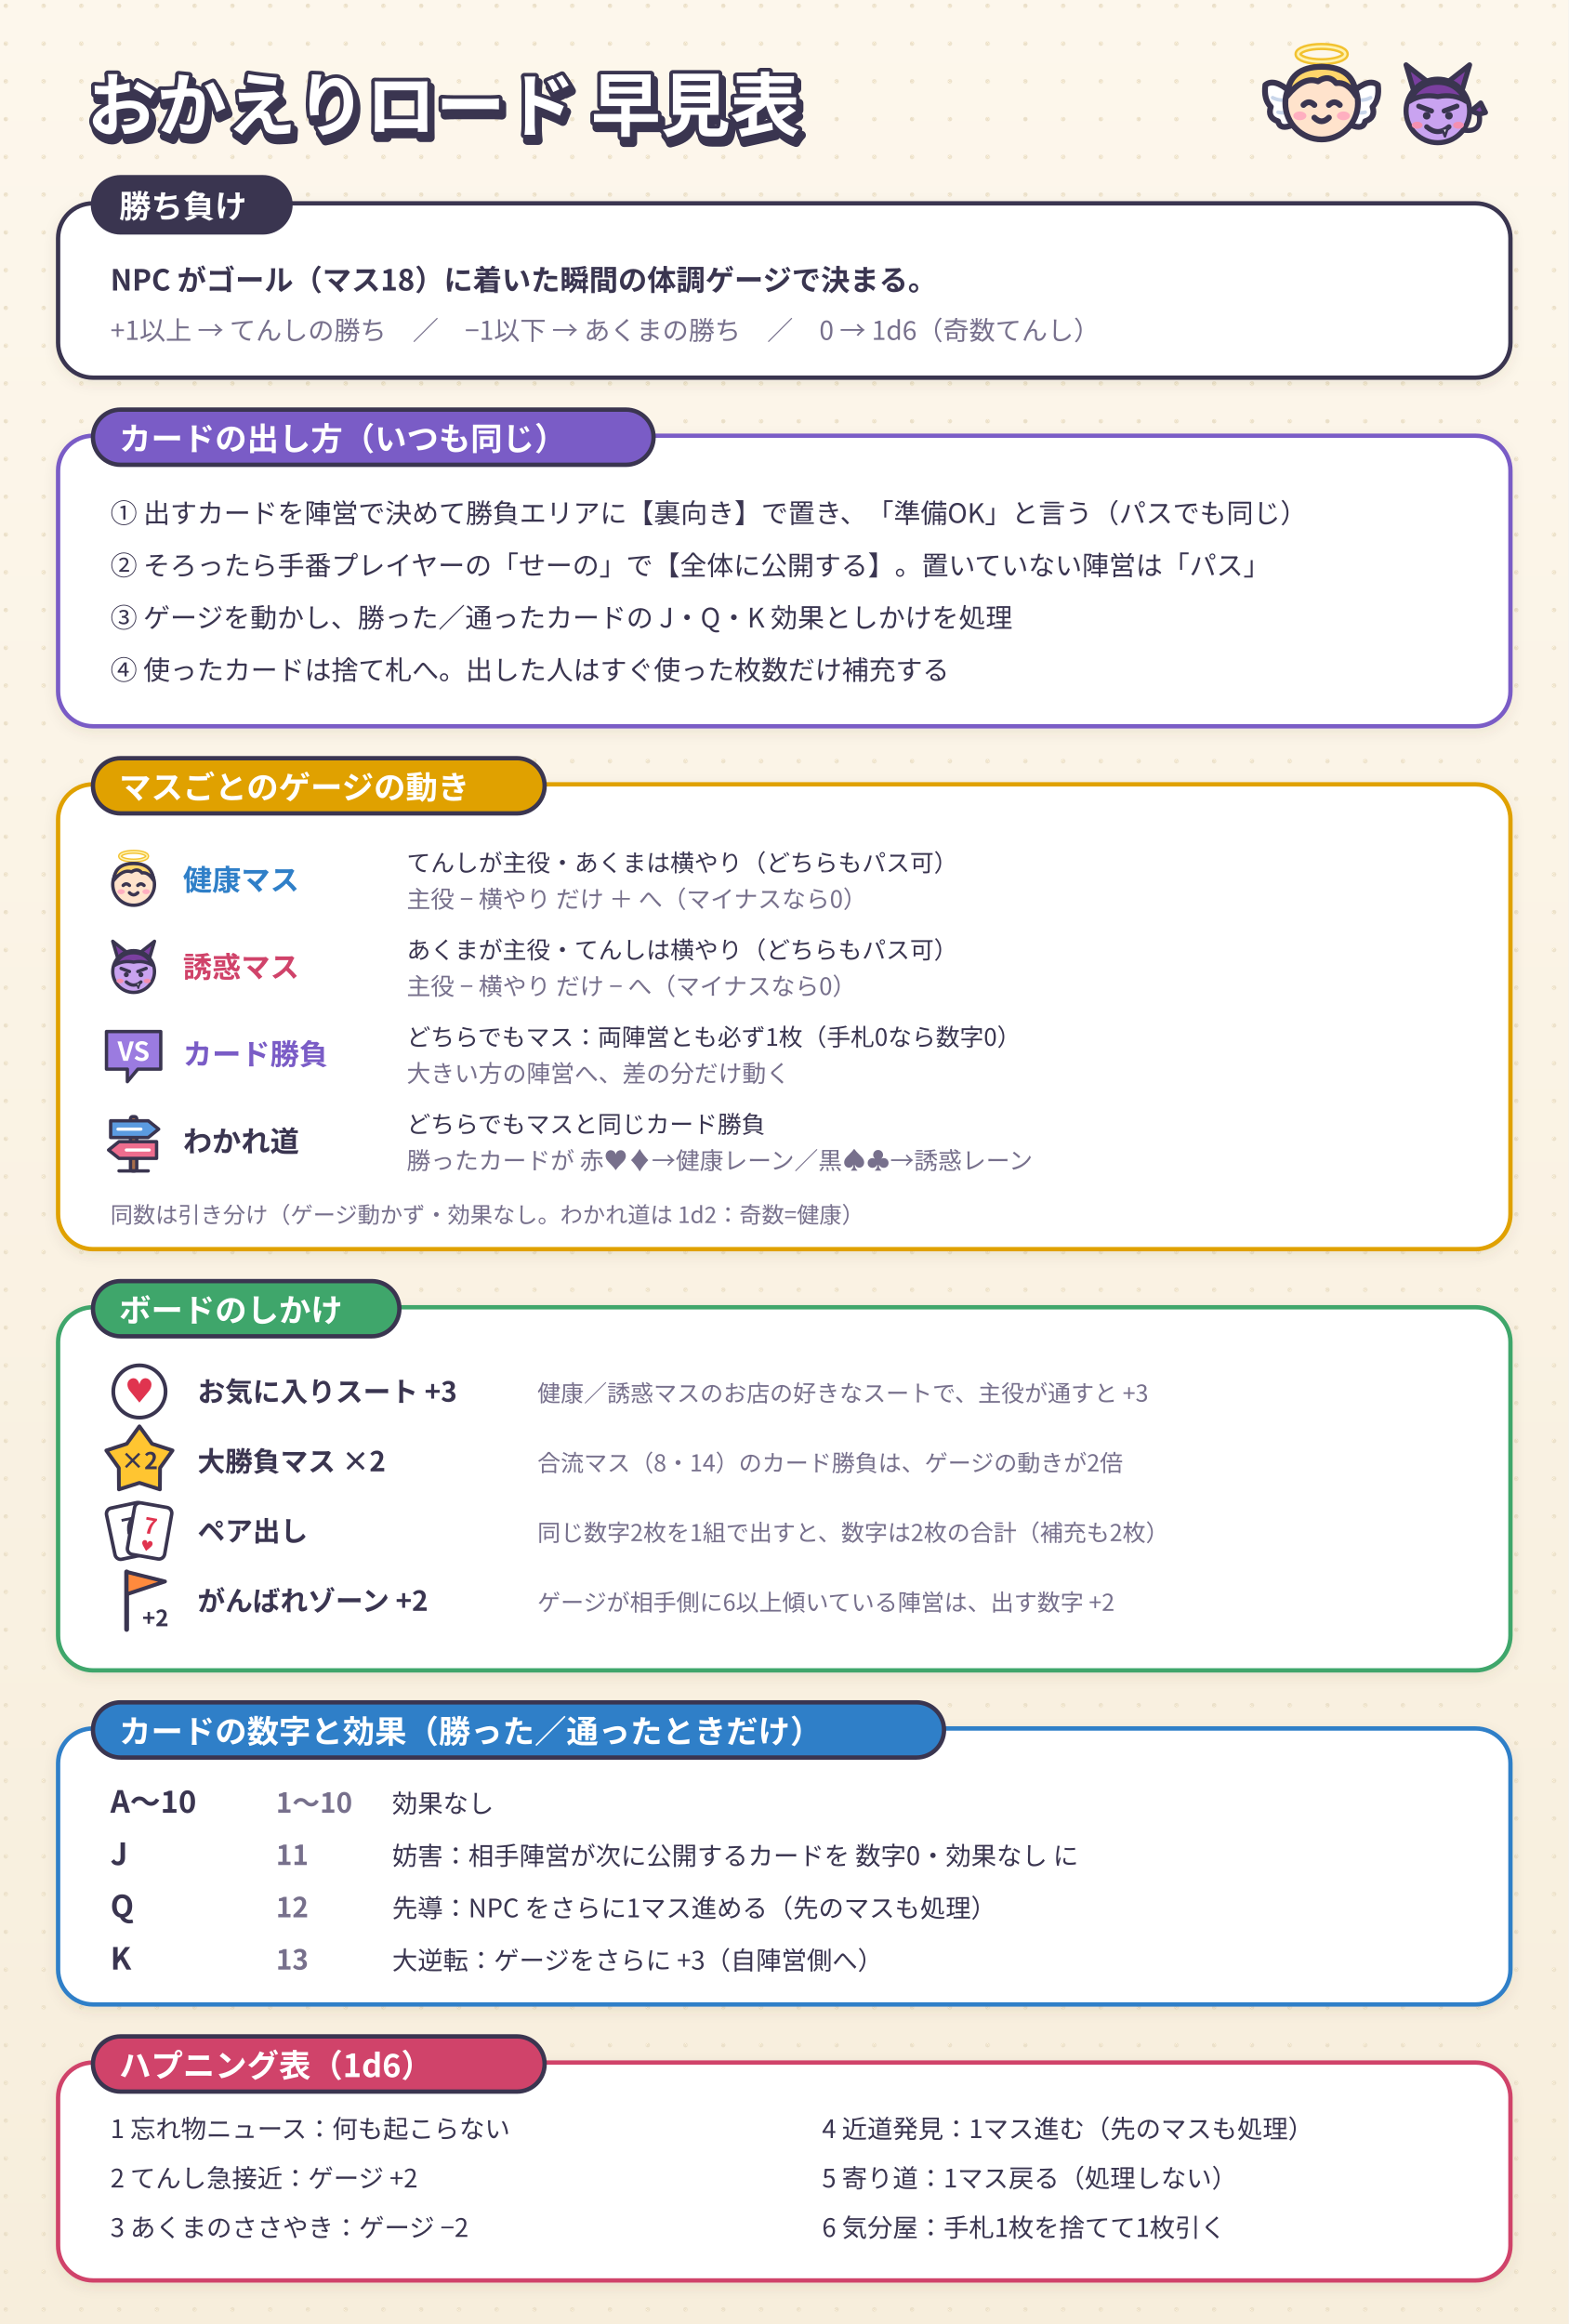
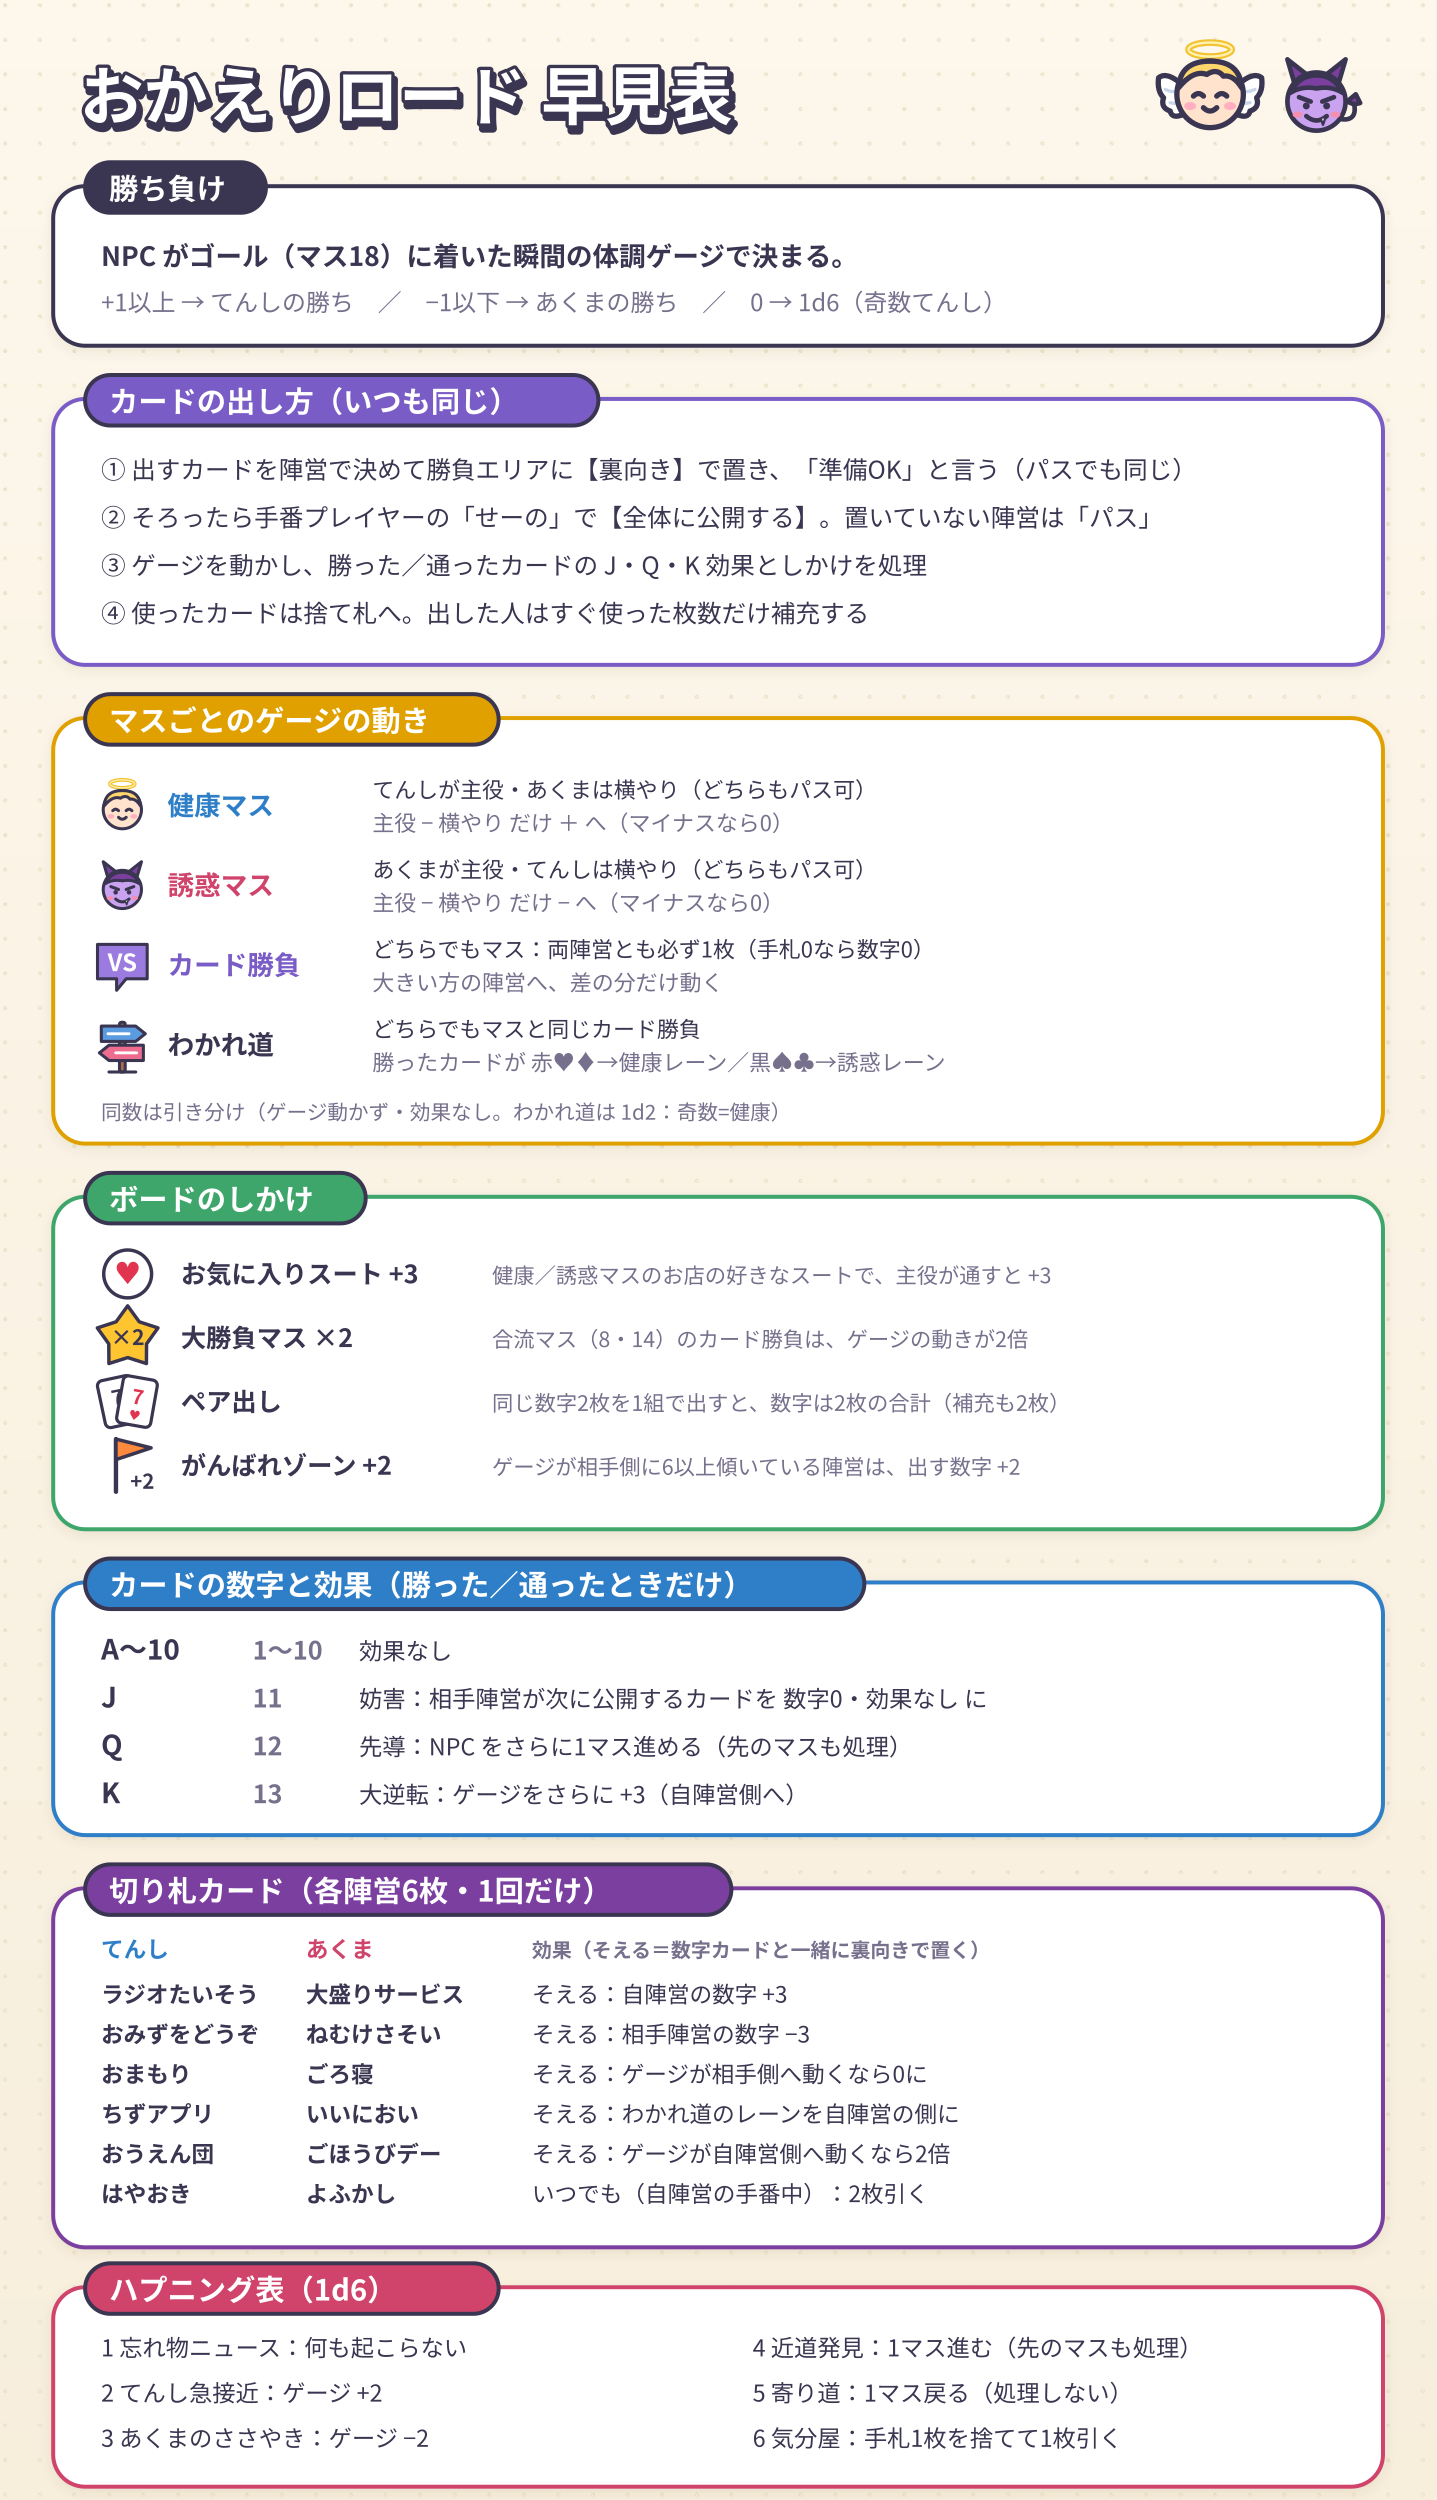
- <svg xmlns="http://www.w3.org/2000/svg" width="1080" height="1600" viewBox="0 0 1080 1600" font-family="'Noto Sans CJK JP','Hiragino Sans','Yu Gothic','Meiryo',sans-serif">
+ <svg xmlns="http://www.w3.org/2000/svg" width="1080" height="1880" viewBox="0 0 1080 1880" font-family="'Noto Sans CJK JP','Hiragino Sans','Yu Gothic','Meiryo',sans-serif">
  <defs>
    <filter id="shadow" x="-20%" y="-20%" width="140%" height="150%">
      <feDropShadow dx="0" dy="5" stdDeviation="3" flood-color="#5A4A2A" flood-opacity="0.22" />
    </filter>
    <filter id="soft" x="-20%" y="-20%" width="140%" height="140%">
      <feDropShadow dx="0" dy="3" stdDeviation="5" flood-color="#5A4A2A" flood-opacity="0.12" />
    </filter>
    <pattern id="dots" width="26" height="26" patternUnits="userSpaceOnUse">
      <circle cx="4" cy="4" r="1.5" fill="#EADFC8" />
    </pattern>
    <pattern id="stripeA" width="12" height="12" patternUnits="userSpaceOnUse" patternTransform="rotate(45)">
      <rect width="6" height="12" fill="#FFFFFF" opacity="0.35" />
    </pattern>
    <pattern id="cardback" width="14" height="14" patternUnits="userSpaceOnUse" patternTransform="rotate(45)">
      <rect width="14" height="14" fill="#EFE7F8" />
      <rect width="7" height="7" fill="#E3D8F2" />
    </pattern>
    <linearGradient id="sky" x1="0" y1="0" x2="0" y2="1">
      <stop offset="0" stop-color="#FDF7EC" />
      <stop offset="1" stop-color="#F7EEDC" />
    </linearGradient>
  </defs>
-   <rect width="1080" height="1600" fill="url(#sky)" />
-   <rect width="1080" height="1600" fill="url(#dots)" />
+   <rect width="1080" height="1880" fill="url(#sky)" />
+   <rect width="1080" height="1880" fill="url(#dots)" />
  <text x="62" y="94" font-size="48" font-weight="900" text-anchor="start" fill="#3A3550" stroke="#3A3550" stroke-width="6" stroke-linejoin="round" paint-order="stroke">おかえりロード 早見表</text>
  <text x="60" y="90" font-size="48" font-weight="900" text-anchor="start" fill="#FFFFFF" stroke="#3A3550" stroke-width="5" stroke-linejoin="round" paint-order="stroke">おかえりロード 早見表</text>
  <g transform="translate(870.0,26.0) scale(1.25)">
    <path d="M15 30 Q6 22 1 26 Q0 34 4 38 Q2 44 8 46 Q9 51 16 48 Z" fill="#FFFFFF" stroke="#3A3550" stroke-width="3.2" stroke-linejoin="round" stroke-linecap="round" />
    <path d="M5 33 Q9 35 13 34 M8 41 Q12 42 15 40" fill="none" stroke="#C9D6EA" stroke-width="2" stroke-linecap="round" />
    <path d="M49 30 Q58 22 63 26 Q64 34 60 38 Q62 44 56 46 Q55 51 48 48 Z" fill="#FFFFFF" stroke="#3A3550" stroke-width="3.2" stroke-linejoin="round" stroke-linecap="round" />
    <path d="M59 33 Q55 35 51 34 M56 41 Q52 42 49 40" fill="none" stroke="#C9D6EA" stroke-width="2" stroke-linecap="round" />
    <ellipse cx="32" cy="9" rx="13" ry="4.2" fill="none" stroke="#F2C230" stroke-width="4" />
    <ellipse cx="32" cy="9" rx="13" ry="4.2" fill="none" stroke="#FFF2B0" stroke-width="1.4" />
    <circle cx="32" cy="36" r="20" fill="#FFE3CC" stroke="#3A3550" stroke-width="3.2" stroke-linejoin="round" stroke-linecap="round" />
    <path d="M13 32 Q14 16 32 16 Q50 16 51 32 Q46 24 40 25 Q36 20 30 24 Q22 21 13 32 Z" fill="#FFD66B" stroke="#3A3550" stroke-width="3.2" stroke-linejoin="round" stroke-linecap="round" />
    <path d="M22 37 Q25 34 28 37 M36 37 Q39 34 42 37" fill="none" stroke="#3A3550" stroke-width="3.2" stroke-linejoin="round" stroke-linecap="round" />
    <ellipse cx="20" cy="43" rx="3.6" ry="2.4" fill="#FFAFC0" />
    <ellipse cx="44" cy="43" rx="3.6" ry="2.4" fill="#FFAFC0" />
    <path d="M28 44 Q32 48 36 44" fill="none" stroke="#3A3550" stroke-width="3.2" stroke-linejoin="round" stroke-linecap="round" />
  </g>
  <g transform="translate(955.0,37.0) scale(1.0938)">
    <path d="M48 48 Q60 50 58 38" fill="none" stroke="#3A3550" stroke-width="3.2" stroke-linejoin="round" stroke-linecap="round" />
    <path d="M58 38 L53 36 L59 31 L62 37 Z" fill="#7B3FA0" stroke="#3A3550" stroke-width="3.2" stroke-linejoin="round" stroke-linecap="round" />
    <path d="M17 24 L12 7 L26 18 Z" fill="#7B3FA0" stroke="#3A3550" stroke-width="3.2" stroke-linejoin="round" stroke-linecap="round" />
    <path d="M47 24 L52 7 L38 18 Z" fill="#7B3FA0" stroke="#3A3550" stroke-width="3.2" stroke-linejoin="round" stroke-linecap="round" />
    <circle cx="32" cy="36" r="20" fill="#C9A3F0" stroke="#3A3550" stroke-width="3.2" stroke-linejoin="round" stroke-linecap="round" />
    <path d="M14 30 Q20 18 32 18 Q44 18 50 30 Q42 25 32 27 Q22 25 14 30 Z" fill="#7B3FA0" stroke="#3A3550" stroke-width="3.2" stroke-linejoin="round" stroke-linecap="round" />
    <path d="M20 33 L28 36 M44 33 L36 36" stroke="#3A3550" stroke-width="3.2" stroke-linejoin="round" stroke-linecap="round" fill="none" />
    <circle cx="25" cy="39" r="2.4" fill="#3A3550" />
    <circle cx="39" cy="39" r="2.4" fill="#3A3550" />
    <ellipse cx="19" cy="45" rx="3.4" ry="2.2" fill="#F48FB1" />
    <ellipse cx="45" cy="45" rx="3.4" ry="2.2" fill="#F48FB1" />
    <path d="M25 46 Q32 52 39 46" fill="none" stroke="#3A3550" stroke-width="3.2" stroke-linejoin="round" stroke-linecap="round" />
    <path d="M35 48 L36.5 52 L38 47.5" fill="#FFFFFF" stroke="#3A3550" stroke-width="1.6" stroke-linejoin="round" />
  </g>
  <g filter="url(#soft)">
    <rect x="40" y="140" width="1000" height="120" rx="24" fill="#FFFFFF" />
  </g>
  <rect x="40" y="140" width="1000" height="120" rx="24" fill="none" stroke="#3A3550" stroke-width="3" />
  <rect x="64" y="122" width="136" height="38" rx="19" fill="#3A3550" stroke="#3A3550" stroke-width="3" />
  <text x="82.0" y="150.0" font-size="22" font-weight="900" fill="#FFFFFF" text-anchor="start">勝ち負け</text>
  <text x="76.0" y="200.0" font-size="20" font-weight="bold" fill="#3A3550" text-anchor="start">NPC がゴール（マス18）に着いた瞬間の体調ゲージで決まる。</text>
  <text x="76.0" y="234.0" font-size="18" font-weight="normal" fill="#77708C" text-anchor="start">+1以上 → てんしの勝ち　／　−1以下 → あくまの勝ち　／　0 → 1d6（奇数てんし）</text>
  <g filter="url(#soft)">
    <rect x="40" y="300" width="1000" height="200" rx="24" fill="#FFFFFF" />
  </g>
  <rect x="40" y="300" width="1000" height="200" rx="24" fill="none" stroke="#7A5CC6" stroke-width="3" />
  <rect x="64" y="282" width="386" height="38" rx="19" fill="#7A5CC6" stroke="#3A3550" stroke-width="3" />
  <text x="82.0" y="310.0" font-size="22" font-weight="900" fill="#FFFFFF" text-anchor="start">カードの出し方（いつも同じ）</text>
  <text x="76.0" y="360.0" font-size="18.5" font-weight="normal" fill="#3A3550" text-anchor="start">① 出すカードを陣営で決めて勝負エリアに【裏向き】で置き、「準備OK」と言う（パスでも同じ）</text>
  <text x="76.0" y="396.0" font-size="18.5" font-weight="normal" fill="#3A3550" text-anchor="start">② そろったら手番プレイヤーの「せーの」で【全体に公開する】。置いていない陣営は「パス」</text>
  <text x="76.0" y="432.0" font-size="18.5" font-weight="normal" fill="#3A3550" text-anchor="start">③ ゲージを動かし、勝った／通ったカードの J・Q・K 効果としかけを処理</text>
  <text x="76.0" y="468.0" font-size="18.5" font-weight="normal" fill="#3A3550" text-anchor="start">④ 使ったカードは捨て札へ。出した人はすぐ使った枚数だけ補充する</text>
  <g filter="url(#soft)">
    <rect x="40" y="540" width="1000" height="320" rx="24" fill="#FFFFFF" />
  </g>
  <rect x="40" y="540" width="1000" height="320" rx="24" fill="none" stroke="#E0A100" stroke-width="3" />
  <rect x="64" y="522" width="311" height="38" rx="19" fill="#E0A100" stroke="#3A3550" stroke-width="3" />
  <text x="82.0" y="550.0" font-size="22" font-weight="900" fill="#FFFFFF" text-anchor="start">マスごとのゲージの動き</text>
  <g transform="translate(69.0,583.0) scale(0.7188)">
    <ellipse cx="32" cy="9" rx="13" ry="4.2" fill="none" stroke="#F2C230" stroke-width="4" />
    <ellipse cx="32" cy="9" rx="13" ry="4.2" fill="none" stroke="#FFF2B0" stroke-width="1.4" />
    <circle cx="32" cy="36" r="20" fill="#FFE3CC" stroke="#3A3550" stroke-width="3.2" stroke-linejoin="round" stroke-linecap="round" />
    <path d="M13 32 Q14 16 32 16 Q50 16 51 32 Q46 24 40 25 Q36 20 30 24 Q22 21 13 32 Z" fill="#FFD66B" stroke="#3A3550" stroke-width="3.2" stroke-linejoin="round" stroke-linecap="round" />
    <path d="M22 37 Q25 34 28 37 M36 37 Q39 34 42 37" fill="none" stroke="#3A3550" stroke-width="3.2" stroke-linejoin="round" stroke-linecap="round" />
    <ellipse cx="20" cy="43" rx="3.6" ry="2.4" fill="#FFAFC0" />
    <ellipse cx="44" cy="43" rx="3.6" ry="2.4" fill="#FFAFC0" />
    <path d="M28 44 Q32 48 36 44" fill="none" stroke="#3A3550" stroke-width="3.2" stroke-linejoin="round" stroke-linecap="round" />
  </g>
  <text x="126.0" y="613.0" font-size="20" font-weight="900" fill="#2F7FC8" text-anchor="start">健康マス</text>
  <text x="280.0" y="600.0" font-size="16.5" font-weight="normal" fill="#3A3550" text-anchor="start">てんしが主役・あくまは横やり（どちらもパス可）</text>
  <text x="280.0" y="625.0" font-size="16.5" font-weight="normal" fill="#77708C" text-anchor="start">主役 − 横やり だけ ＋ へ（マイナスなら0）</text>
  <g transform="translate(69.0,643.0) scale(0.7188)">
    <path d="M17 24 L12 7 L26 18 Z" fill="#7B3FA0" stroke="#3A3550" stroke-width="3.2" stroke-linejoin="round" stroke-linecap="round" />
    <path d="M47 24 L52 7 L38 18 Z" fill="#7B3FA0" stroke="#3A3550" stroke-width="3.2" stroke-linejoin="round" stroke-linecap="round" />
    <circle cx="32" cy="36" r="20" fill="#C9A3F0" stroke="#3A3550" stroke-width="3.2" stroke-linejoin="round" stroke-linecap="round" />
    <path d="M14 30 Q20 18 32 18 Q44 18 50 30 Q42 25 32 27 Q22 25 14 30 Z" fill="#7B3FA0" stroke="#3A3550" stroke-width="3.2" stroke-linejoin="round" stroke-linecap="round" />
    <path d="M20 33 L28 36 M44 33 L36 36" stroke="#3A3550" stroke-width="3.2" stroke-linejoin="round" stroke-linecap="round" fill="none" />
    <circle cx="25" cy="39" r="2.4" fill="#3A3550" />
    <circle cx="39" cy="39" r="2.4" fill="#3A3550" />
    <ellipse cx="19" cy="45" rx="3.4" ry="2.2" fill="#F48FB1" />
    <ellipse cx="45" cy="45" rx="3.4" ry="2.2" fill="#F48FB1" />
    <path d="M25 46 Q32 52 39 46" fill="none" stroke="#3A3550" stroke-width="3.2" stroke-linejoin="round" stroke-linecap="round" />
    <path d="M35 48 L36.5 52 L38 47.5" fill="#FFFFFF" stroke="#3A3550" stroke-width="1.6" stroke-linejoin="round" />
  </g>
  <text x="126.0" y="673.0" font-size="20" font-weight="900" fill="#D0436A" text-anchor="start">誘惑マス</text>
  <text x="280.0" y="660.0" font-size="16.5" font-weight="normal" fill="#3A3550" text-anchor="start">あくまが主役・てんしは横やり（どちらもパス可）</text>
  <text x="280.0" y="685.0" font-size="16.5" font-weight="normal" fill="#77708C" text-anchor="start">主役 − 横やり だけ − へ（マイナスなら0）</text>
  <g transform="translate(69.0,703.0) scale(0.7188)">
    <path d="M6 10 L58 10 L58 46 L36 46 L26 58 L26 46 L6 46 Z" fill="#9B7BE0" stroke="#3A3550" stroke-width="3.2" stroke-linejoin="round" stroke-linecap="round" />
    <text x="32" y="38" text-anchor="middle" font-size="25" font-weight="900" fill="#FFFFFF" font-family="'Noto Sans CJK JP',sans-serif">VS</text>
  </g>
  <text x="126.0" y="733.0" font-size="20" font-weight="900" fill="#7A5CC6" text-anchor="start">カード勝負</text>
  <text x="280.0" y="720.0" font-size="16.5" font-weight="normal" fill="#3A3550" text-anchor="start">どちらでもマス：両陣営とも必ず1枚（手札0なら数字0）</text>
  <text x="280.0" y="745.0" font-size="16.5" font-weight="normal" fill="#77708C" text-anchor="start">大きい方の陣営へ、差の分だけ動く</text>
  <g transform="translate(69.0,763.0) scale(0.7188)">
    <rect x="29" y="8" width="6" height="52" rx="2" fill="#A86E4A" stroke="#3A3550" stroke-width="3.2" stroke-linejoin="round" stroke-linecap="round" />
    <path d="M10 12 L46 12 L56 20 L46 28 L10 28 Z" fill="#5B9BE0" stroke="#3A3550" stroke-width="3.2" stroke-linejoin="round" stroke-linecap="round" />
    <path d="M54 32 L18 32 L8 40 L18 48 L54 48 Z" fill="#EE6D8E" stroke="#3A3550" stroke-width="3.2" stroke-linejoin="round" stroke-linecap="round" />
    <path d="M17 20 L39 20" stroke="#FFFFFF" stroke-width="3" stroke-linecap="round" />
    <path d="M25 40 L47 40" stroke="#FFFFFF" stroke-width="3" stroke-linecap="round" />
    <path d="M18 60 L46 60" stroke="#3A3550" stroke-width="3.2" stroke-linejoin="round" stroke-linecap="round" />
  </g>
  <text x="126.0" y="793.0" font-size="20" font-weight="900" fill="#3A3550" text-anchor="start">わかれ道</text>
  <text x="280.0" y="780.0" font-size="16.5" font-weight="normal" fill="#3A3550" text-anchor="start">どちらでもマスと同じカード勝負</text>
  <text x="280.0" y="805.0" font-size="16.5" font-weight="normal" fill="#77708C" text-anchor="start">勝ったカードが 赤♥♦→健康レーン／黒♠♣→誘惑レーン</text>
  <text x="76.0" y="842.0" font-size="15.5" font-weight="normal" fill="#77708C" text-anchor="start">同数は引き分け（ゲージ動かず・効果なし。わかれ道は 1d2：奇数=健康）</text>
  <g filter="url(#soft)">
    <rect x="40" y="900" width="1000" height="250" rx="24" fill="#FFFFFF" />
  </g>
  <rect x="40" y="900" width="1000" height="250" rx="24" fill="none" stroke="#3FA66B" stroke-width="3" />
  <rect x="64" y="882" width="211" height="38" rx="19" fill="#3FA66B" stroke="#3A3550" stroke-width="3" />
  <text x="82.0" y="910.0" font-size="22" font-weight="900" fill="#FFFFFF" text-anchor="start">ボードのしかけ</text>
  <circle cx="96" cy="958" r="18" fill="#FFFFFF" stroke="#3A3550" stroke-width="2.6" />
  <text x="96" y="965.6" text-anchor="middle" font-size="23" font-weight="bold" fill="#E0344F" font-family="'DejaVu Sans',sans-serif">♥</text>
  <text x="136.0" y="965.0" font-size="19" font-weight="900" fill="#3A3550" text-anchor="start">お気に入りスート +3</text>
  <text x="370.0" y="965.0" font-size="16" font-weight="normal" fill="#77708C" text-anchor="start">健康／誘惑マスのお店の好きなスートで、主役が通すと +3</text>
  <polygon points="96.0,982.0 104.7,994.0 118.8,998.6 110.2,1010.6 110.1,1025.4 96.0,1020.9 81.9,1025.4 81.8,1010.6 73.2,998.6 87.3,994.0" fill="#FFC531" stroke="#3A3550" stroke-width="2.6" stroke-linejoin="round" />
  <text x="96" y="1011.5" text-anchor="middle" font-size="16" font-weight="900" fill="#3A3550">×2</text>
  <text x="136.0" y="1013.0" font-size="19" font-weight="900" fill="#3A3550" text-anchor="start">大勝負マス ×2</text>
  <text x="370.0" y="1013.0" font-size="16" font-weight="normal" fill="#77708C" text-anchor="start">合流マス（8・14）のカード勝負は、ゲージの動きが2倍</text>
  <g transform="translate(89.0,1054.0) rotate(-12) scale(1.0)">
    <rect x="-13" y="-18" width="26" height="36" rx="4" fill="#FFFFFF" stroke="#3A3550" stroke-width="2.4" />
    <text x="0" y="2" text-anchor="middle" font-size="15" font-weight="900" fill="#3A3550">7</text>
    <text x="0" y="14" text-anchor="middle" font-size="10" fill="#3A3550" font-family="'DejaVu Sans'">♠</text>
  </g>
  <g transform="translate(103.0,1054.0) rotate(10) scale(1.0)">
    <rect x="-13" y="-18" width="26" height="36" rx="4" fill="#FFFFFF" stroke="#3A3550" stroke-width="2.4" />
    <text x="0" y="2" text-anchor="middle" font-size="15" font-weight="900" fill="#E0344F">7</text>
    <text x="0" y="14" text-anchor="middle" font-size="10" fill="#E0344F" font-family="'DejaVu Sans'">♥</text>
  </g>
  <text x="136.0" y="1061.0" font-size="19" font-weight="900" fill="#3A3550" text-anchor="start">ペア出し</text>
  <text x="370.0" y="1061.0" font-size="16" font-weight="normal" fill="#77708C" text-anchor="start">同じ数字2枚を1組で出すと、数字は2枚の合計（補充も2枚）</text>
  <g transform="translate(96,1102) scale(1.1)">
    <path d="M-8,18 L-8,-18" stroke="#3A3550" stroke-width="3" stroke-linecap="round" />
    <path d="M-8,-18 L16,-12 L-8,-4 Z" fill="#FF8A3D" stroke="#3A3550" stroke-width="2.4" stroke-linejoin="round" />
    <text x="10" y="16" text-anchor="middle" font-size="14" font-weight="900" fill="#3A3550">+2</text>
  </g>
  <text x="136.0" y="1109.0" font-size="19" font-weight="900" fill="#3A3550" text-anchor="start">がんばれゾーン +2</text>
  <text x="370.0" y="1109.0" font-size="16" font-weight="normal" fill="#77708C" text-anchor="start">ゲージが相手側に6以上傾いている陣営は、出す数字 +2</text>
  <g filter="url(#soft)">
    <rect x="40" y="1190" width="1000" height="190" rx="24" fill="#FFFFFF" />
  </g>
  <rect x="40" y="1190" width="1000" height="190" rx="24" fill="none" stroke="#2F7FC8" stroke-width="3" />
  <rect x="64" y="1172" width="586" height="38" rx="19" fill="#2F7FC8" stroke="#3A3550" stroke-width="3" />
  <text x="82.0" y="1200.0" font-size="22" font-weight="900" fill="#FFFFFF" text-anchor="start">カードの数字と効果（勝った／通ったときだけ）</text>
  <text x="76.0" y="1248.0" font-size="21" font-weight="900" fill="#3A3550" text-anchor="start">A〜10</text>
  <text x="190.0" y="1248.0" font-size="19" font-weight="bold" fill="#77708C" text-anchor="start">1〜10</text>
  <text x="270.0" y="1248.0" font-size="17.5" font-weight="normal" fill="#3A3550" text-anchor="start">効果なし</text>
  <text x="76.0" y="1284.0" font-size="21" font-weight="900" fill="#3A3550" text-anchor="start">J</text>
  <text x="190.0" y="1284.0" font-size="19" font-weight="bold" fill="#77708C" text-anchor="start">11</text>
  <text x="270.0" y="1284.0" font-size="17.5" font-weight="normal" fill="#3A3550" text-anchor="start">妨害：相手陣営が次に公開するカードを 数字0・効果なし に</text>
  <text x="76.0" y="1320.0" font-size="21" font-weight="900" fill="#3A3550" text-anchor="start">Q</text>
  <text x="190.0" y="1320.0" font-size="19" font-weight="bold" fill="#77708C" text-anchor="start">12</text>
  <text x="270.0" y="1320.0" font-size="17.5" font-weight="normal" fill="#3A3550" text-anchor="start">先導：NPC をさらに1マス進める（先のマスも処理）</text>
  <text x="76.0" y="1356.0" font-size="21" font-weight="900" fill="#3A3550" text-anchor="start">K</text>
  <text x="190.0" y="1356.0" font-size="19" font-weight="bold" fill="#77708C" text-anchor="start">13</text>
  <text x="270.0" y="1356.0" font-size="17.5" font-weight="normal" fill="#3A3550" text-anchor="start">大逆転：ゲージをさらに +3（自陣営側へ）</text>
  <g filter="url(#soft)">
-     <rect x="40" y="1420" width="1000" height="150" rx="24" fill="#FFFFFF" />
-   </g>
-   <rect x="40" y="1420" width="1000" height="150" rx="24" fill="none" stroke="#D0436A" stroke-width="3" />
-   <rect x="64" y="1402" width="311" height="38" rx="19" fill="#D0436A" stroke="#3A3550" stroke-width="3" />
-   <text x="82.0" y="1430.0" font-size="22" font-weight="900" fill="#FFFFFF" text-anchor="start">ハプニング表（1d6）</text>
-   <text x="76.0" y="1472.0" font-size="17.5" font-weight="normal" fill="#3A3550" text-anchor="start">1 忘れ物ニュース：何も起こらない</text>
-   <text x="76.0" y="1506.0" font-size="17.5" font-weight="normal" fill="#3A3550" text-anchor="start">2 てんし急接近：ゲージ +2</text>
-   <text x="76.0" y="1540.0" font-size="17.5" font-weight="normal" fill="#3A3550" text-anchor="start">3 あくまのささやき：ゲージ −2</text>
-   <text x="566.0" y="1472.0" font-size="17.5" font-weight="normal" fill="#3A3550" text-anchor="start">4 近道発見：1マス進む（先のマスも処理）</text>
-   <text x="566.0" y="1506.0" font-size="17.5" font-weight="normal" fill="#3A3550" text-anchor="start">5 寄り道：1マス戻る（処理しない）</text>
-   <text x="566.0" y="1540.0" font-size="17.5" font-weight="normal" fill="#3A3550" text-anchor="start">6 気分屋：手札1枚を捨てて1枚引く</text>
+     <rect x="40" y="1420" width="1000" height="270" rx="24" fill="#FFFFFF" />
+   </g>
+   <rect x="40" y="1420" width="1000" height="270" rx="24" fill="none" stroke="#7B3FA0" stroke-width="3" />
+   <rect x="64" y="1402" width="486" height="38" rx="19" fill="#7B3FA0" stroke="#3A3550" stroke-width="3" />
+   <text x="82.0" y="1430.0" font-size="22" font-weight="900" fill="#FFFFFF" text-anchor="start">切り札カード（各陣営6枚・1回だけ）</text>
+   <text x="76.0" y="1472.0" font-size="17" font-weight="900" fill="#2F7FC8" text-anchor="start">てんし</text>
+   <text x="230.0" y="1472.0" font-size="17" font-weight="900" fill="#D0436A" text-anchor="start">あくま</text>
+   <text x="400.0" y="1472.0" font-size="15" font-weight="bold" fill="#77708C" text-anchor="start">効果（そえる＝数字カードと一緒に裏向きで置く）</text>
+   <text x="76.0" y="1506.0" font-size="17" font-weight="bold" fill="#3A3550" text-anchor="start">ラジオたいそう</text>
+   <text x="230.0" y="1506.0" font-size="17" font-weight="bold" fill="#3A3550" text-anchor="start">大盛りサービス</text>
+   <text x="400.0" y="1506.0" font-size="17" font-weight="normal" fill="#3A3550" text-anchor="start">そえる：自陣営の数字 +3</text>
+   <text x="76.0" y="1536.0" font-size="17" font-weight="bold" fill="#3A3550" text-anchor="start">おみずをどうぞ</text>
+   <text x="230.0" y="1536.0" font-size="17" font-weight="bold" fill="#3A3550" text-anchor="start">ねむけさそい</text>
+   <text x="400.0" y="1536.0" font-size="17" font-weight="normal" fill="#3A3550" text-anchor="start">そえる：相手陣営の数字 −3</text>
+   <text x="76.0" y="1566.0" font-size="17" font-weight="bold" fill="#3A3550" text-anchor="start">おまもり</text>
+   <text x="230.0" y="1566.0" font-size="17" font-weight="bold" fill="#3A3550" text-anchor="start">ごろ寝</text>
+   <text x="400.0" y="1566.0" font-size="17" font-weight="normal" fill="#3A3550" text-anchor="start">そえる：ゲージが相手側へ動くなら0に</text>
+   <text x="76.0" y="1596.0" font-size="17" font-weight="bold" fill="#3A3550" text-anchor="start">ちずアプリ</text>
+   <text x="230.0" y="1596.0" font-size="17" font-weight="bold" fill="#3A3550" text-anchor="start">いいにおい</text>
+   <text x="400.0" y="1596.0" font-size="17" font-weight="normal" fill="#3A3550" text-anchor="start">そえる：わかれ道のレーンを自陣営の側に</text>
+   <text x="76.0" y="1626.0" font-size="17" font-weight="bold" fill="#3A3550" text-anchor="start">おうえん団</text>
+   <text x="230.0" y="1626.0" font-size="17" font-weight="bold" fill="#3A3550" text-anchor="start">ごほうびデー</text>
+   <text x="400.0" y="1626.0" font-size="17" font-weight="normal" fill="#3A3550" text-anchor="start">そえる：ゲージが自陣営側へ動くなら2倍</text>
+   <text x="76.0" y="1656.0" font-size="17" font-weight="bold" fill="#3A3550" text-anchor="start">はやおき</text>
+   <text x="230.0" y="1656.0" font-size="17" font-weight="bold" fill="#3A3550" text-anchor="start">よふかし</text>
+   <text x="400.0" y="1656.0" font-size="17" font-weight="normal" fill="#3A3550" text-anchor="start">いつでも（自陣営の手番中）：2枚引く</text>
+   <g filter="url(#soft)">
+     <rect x="40" y="1720" width="1000" height="150" rx="24" fill="#FFFFFF" />
+   </g>
+   <rect x="40" y="1720" width="1000" height="150" rx="24" fill="none" stroke="#D0436A" stroke-width="3" />
+   <rect x="64" y="1702" width="311" height="38" rx="19" fill="#D0436A" stroke="#3A3550" stroke-width="3" />
+   <text x="82.0" y="1730.0" font-size="22" font-weight="900" fill="#FFFFFF" text-anchor="start">ハプニング表（1d6）</text>
+   <text x="76.0" y="1772.0" font-size="17.5" font-weight="normal" fill="#3A3550" text-anchor="start">1 忘れ物ニュース：何も起こらない</text>
+   <text x="76.0" y="1806.0" font-size="17.5" font-weight="normal" fill="#3A3550" text-anchor="start">2 てんし急接近：ゲージ +2</text>
+   <text x="76.0" y="1840.0" font-size="17.5" font-weight="normal" fill="#3A3550" text-anchor="start">3 あくまのささやき：ゲージ −2</text>
+   <text x="566.0" y="1772.0" font-size="17.5" font-weight="normal" fill="#3A3550" text-anchor="start">4 近道発見：1マス進む（先のマスも処理）</text>
+   <text x="566.0" y="1806.0" font-size="17.5" font-weight="normal" fill="#3A3550" text-anchor="start">5 寄り道：1マス戻る（処理しない）</text>
+   <text x="566.0" y="1840.0" font-size="17.5" font-weight="normal" fill="#3A3550" text-anchor="start">6 気分屋：手札1枚を捨てて1枚引く</text>
</svg>
